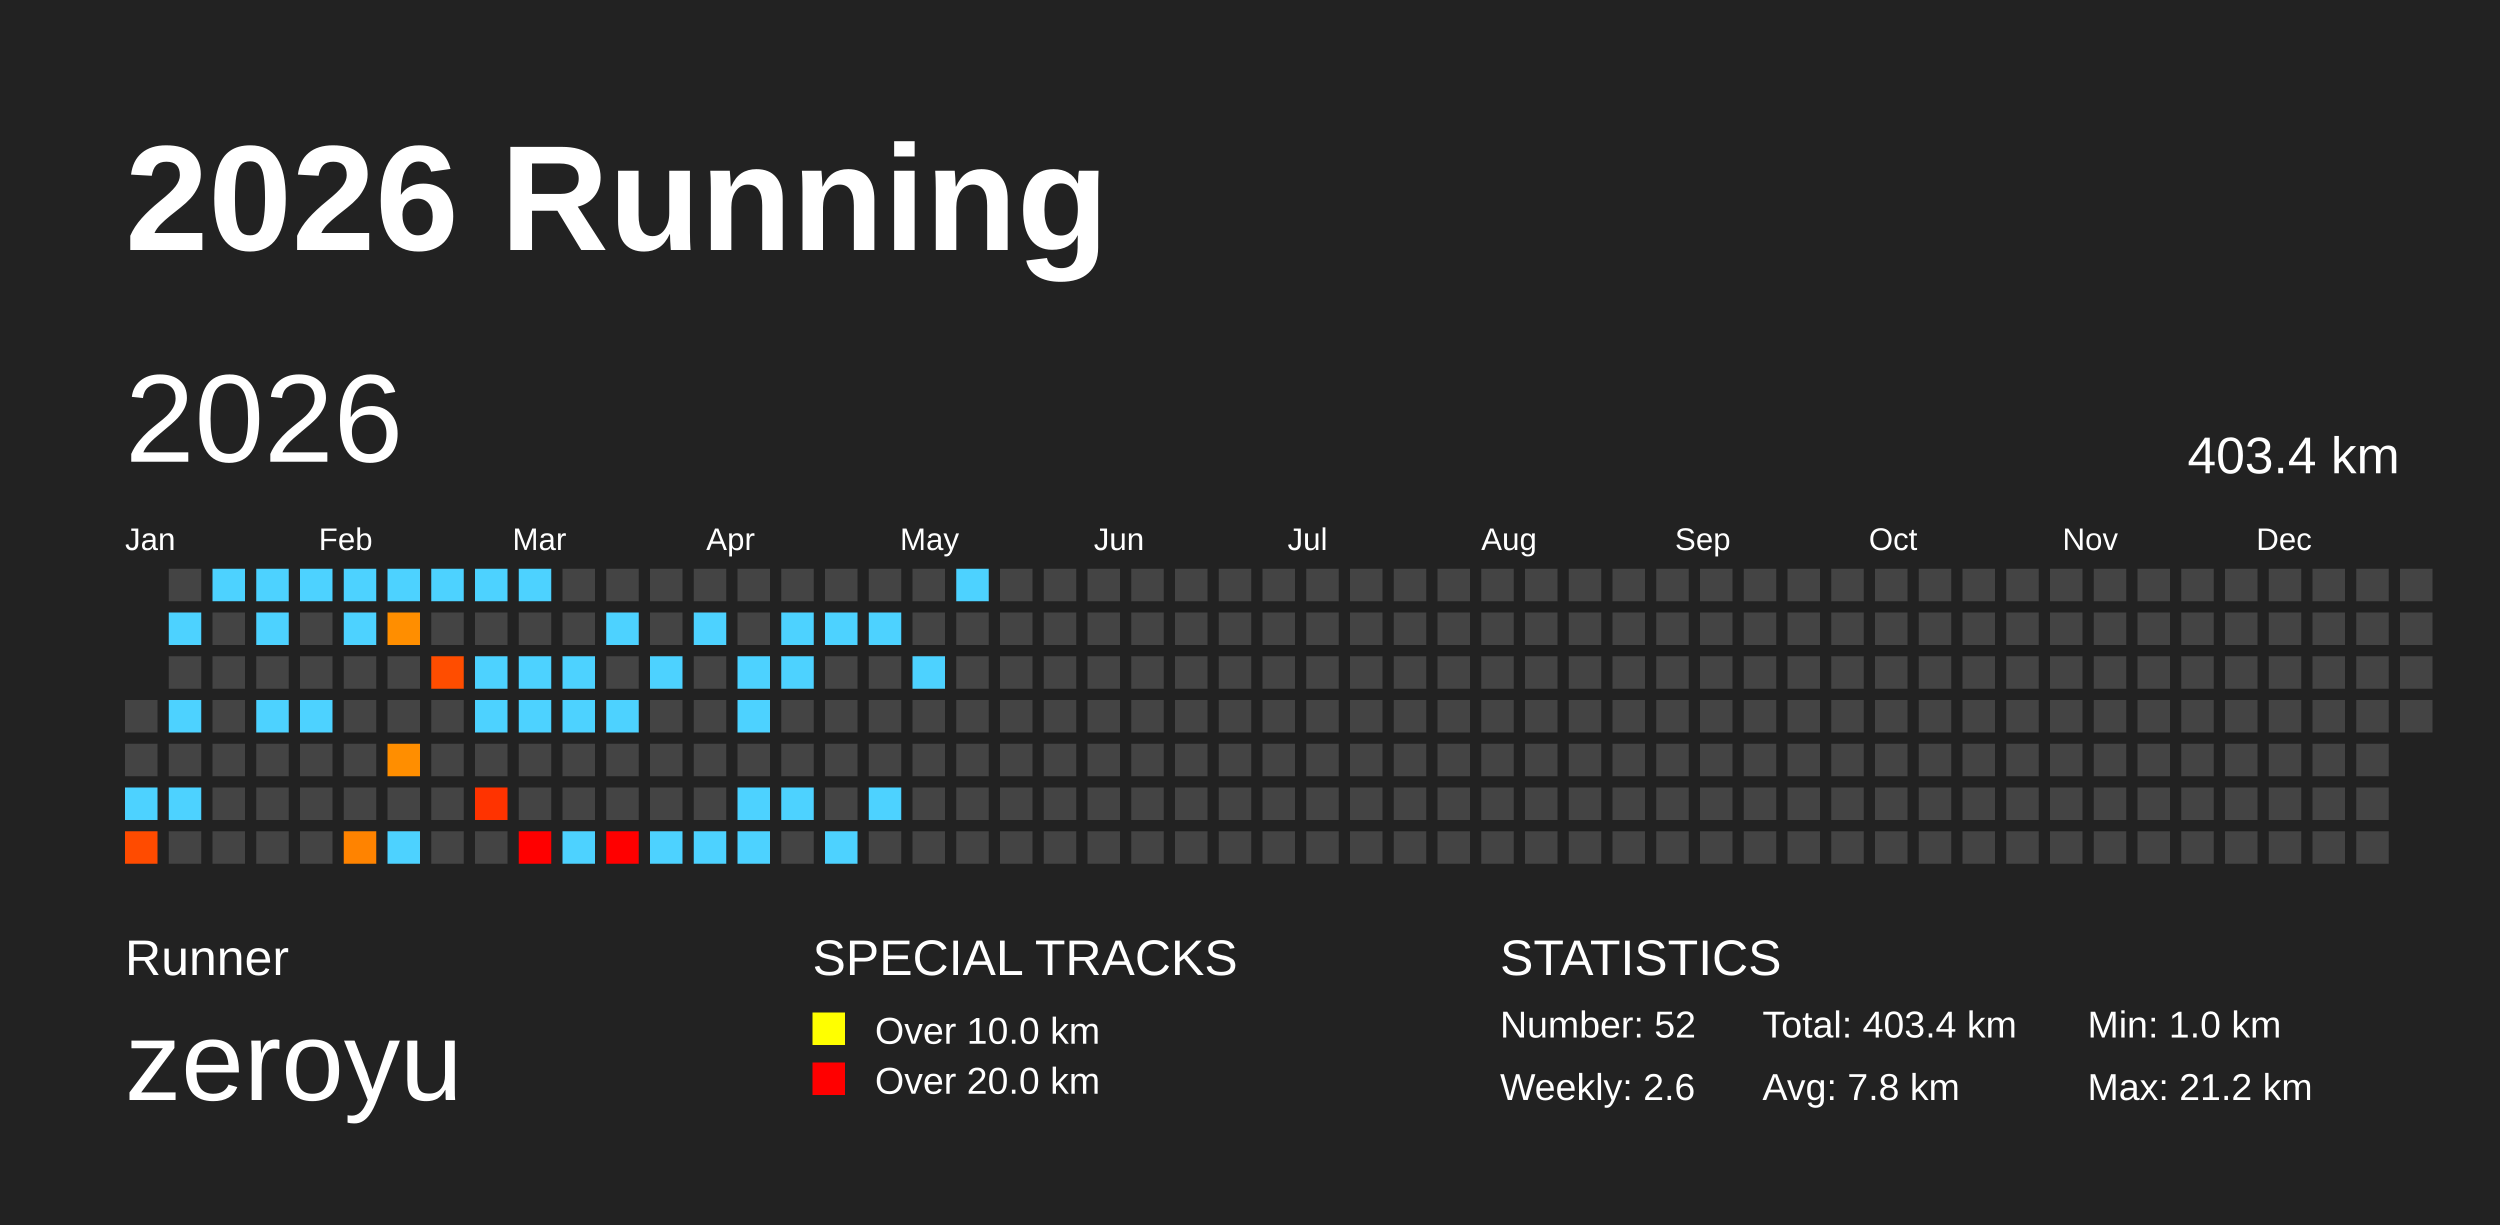
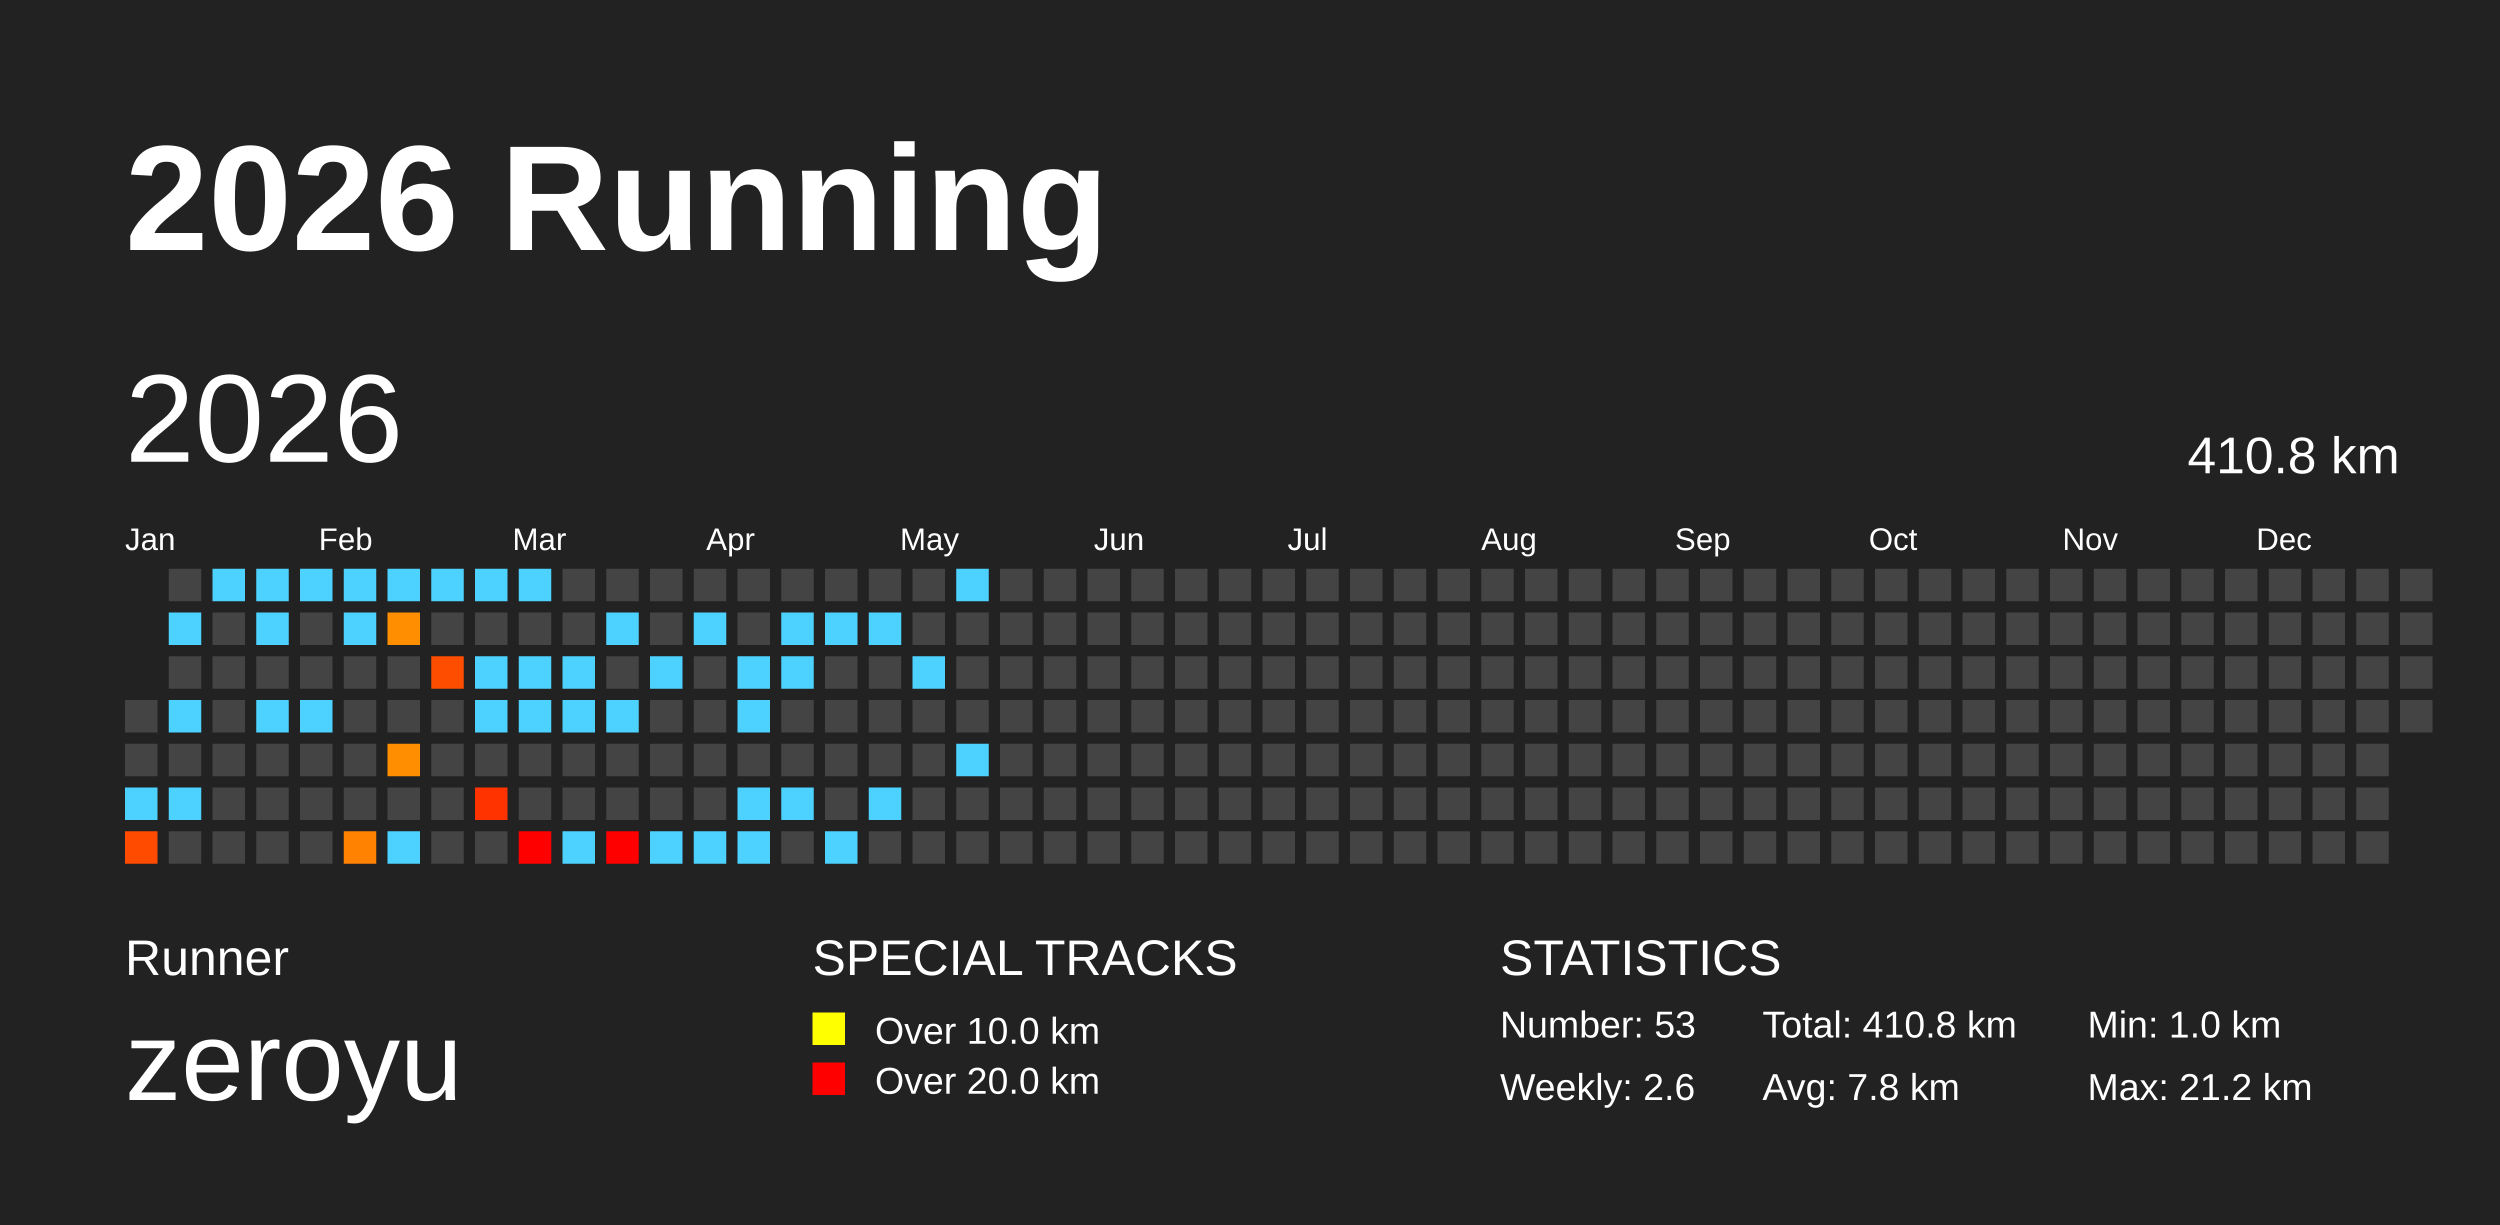
<svg xmlns="http://www.w3.org/2000/svg" baseProfile="full" height="98mm" version="1.1" viewBox="0,0,200,98" width="200mm">
  <defs />
  <rect fill="#222222" height="98" width="200" x="0" y="0" />
  <text fill="#FFFFFF" style="font-size:12px; font-family:Arial; font-weight:bold;" x="10" y="20">2026 Running</text>
  <text fill="#FFFFFF" style="font-size:4px; font-family:Arial" x="10" y="78">Runner</text>
  <text fill="#FFFFFF" style="font-size:9px; font-family:Arial" x="10" y="88">zeroyu</text>
  <text fill="#FFFFFF" style="font-size:4px; font-family:Arial" x="65" y="78">SPECIAL TRACKS</text>
  <rect fill="yellow" height="2.6" width="2.6" x="65" y="81" />
  <text fill="#FFFFFF" style="font-size:3px; font-family:Arial" x="70" y="83.5">Over 10.0 km</text>
  <rect fill="red" height="2.6" width="2.6" x="65" y="85" />
  <text fill="#FFFFFF" style="font-size:3px; font-family:Arial" x="70" y="87.5">Over 20.0 km</text>
  <text fill="#FFFFFF" style="font-size:4px; font-family:Arial" x="120" y="78">STATISTICS</text>
-   <text fill="#FFFFFF" style="font-size:3px; font-family:Arial" x="120" y="83">Number: 52</text>
+   <text fill="#FFFFFF" style="font-size:3px; font-family:Arial" x="120" y="83">Number: 53</text>
  <text fill="#FFFFFF" style="font-size:3px; font-family:Arial" x="120" y="88">Weekly: 2.6</text>
-   <text fill="#FFFFFF" style="font-size:3px; font-family:Arial" x="141" y="83">Total: 403.4 km</text>
+   <text fill="#FFFFFF" style="font-size:3px; font-family:Arial" x="141" y="83">Total: 410.8 km</text>
  <text fill="#FFFFFF" style="font-size:3px; font-family:Arial" x="141" y="88">Avg: 7.8 km</text>
  <text fill="#FFFFFF" style="font-size:3px; font-family:Arial" x="167" y="83">Min: 1.0 km</text>
  <text fill="#FFFFFF" style="font-size:3px; font-family:Arial" x="167" y="88">Max: 21.2 km</text>
  <text dominant-baseline="hanging" fill="#FFFFFF" style="font-size:10.0px; font-family:Arial;" x="10" y="30">2026</text>
-   <text dominant-baseline="hanging" fill="#FFFFFF" style="font-size:4.125px; font-family:Arial;" x="175" y="35">403.4 km</text>
+   <text dominant-baseline="hanging" fill="#FFFFFF" style="font-size:4.125px; font-family:Arial;" x="175" y="35">410.8 km</text>
  <text fill="#FFFFFF" style="font-size:2.5px; font-family:Arial" x="10.0" y="44">Jan</text>
  <text fill="#FFFFFF" style="font-size:2.5px; font-family:Arial" x="25.5" y="44">Feb</text>
  <text fill="#FFFFFF" style="font-size:2.5px; font-family:Arial" x="41.0" y="44">Mar</text>
  <text fill="#FFFFFF" style="font-size:2.5px; font-family:Arial" x="56.5" y="44">Apr</text>
  <text fill="#FFFFFF" style="font-size:2.5px; font-family:Arial" x="72.0" y="44">May</text>
  <text fill="#FFFFFF" style="font-size:2.5px; font-family:Arial" x="87.5" y="44">Jun</text>
  <text fill="#FFFFFF" style="font-size:2.5px; font-family:Arial" x="103.0" y="44">Jul</text>
  <text fill="#FFFFFF" style="font-size:2.5px; font-family:Arial" x="118.5" y="44">Aug</text>
  <text fill="#FFFFFF" style="font-size:2.5px; font-family:Arial" x="134.0" y="44">Sep</text>
  <text fill="#FFFFFF" style="font-size:2.5px; font-family:Arial" x="149.5" y="44">Oct</text>
  <text fill="#FFFFFF" style="font-size:2.5px; font-family:Arial" x="165.0" y="44">Nov</text>
  <text fill="#FFFFFF" style="font-size:2.5px; font-family:Arial" x="180.5" y="44">Dec</text>
  <rect fill="#444444" height="2.6" width="2.6" x="10.0" y="56.0" />
  <rect fill="#444444" height="2.6" width="2.6" x="10.0" y="59.5" />
  <rect fill="#4dd2ff" height="2.6" width="2.6" x="10.0" y="63.0" />
  <rect fill="#ff4b00" height="2.6" width="2.6" x="10.0" y="66.5" />
  <rect fill="#444444" height="2.6" width="2.6" x="13.5" y="45.5" />
  <rect fill="#4dd2ff" height="2.6" width="2.6" x="13.5" y="49.0" />
  <rect fill="#444444" height="2.6" width="2.6" x="13.5" y="52.5" />
  <rect fill="#4dd2ff" height="2.6" width="2.6" x="13.5" y="56.0" />
  <rect fill="#444444" height="2.6" width="2.6" x="13.5" y="59.5" />
  <rect fill="#4dd2ff" height="2.6" width="2.6" x="13.5" y="63.0" />
  <rect fill="#444444" height="2.6" width="2.6" x="13.5" y="66.5" />
  <rect fill="#4dd2ff" height="2.6" width="2.6" x="17.0" y="45.5" />
  <rect fill="#444444" height="2.6" width="2.6" x="17.0" y="49.0" />
  <rect fill="#444444" height="2.6" width="2.6" x="17.0" y="52.5" />
  <rect fill="#444444" height="2.6" width="2.6" x="17.0" y="56.0" />
  <rect fill="#444444" height="2.6" width="2.6" x="17.0" y="59.5" />
  <rect fill="#444444" height="2.6" width="2.6" x="17.0" y="63.0" />
  <rect fill="#444444" height="2.6" width="2.6" x="17.0" y="66.5" />
  <rect fill="#4dd2ff" height="2.6" width="2.6" x="20.5" y="45.5" />
  <rect fill="#4dd2ff" height="2.6" width="2.6" x="20.5" y="49.0" />
  <rect fill="#444444" height="2.6" width="2.6" x="20.5" y="52.5" />
  <rect fill="#4dd2ff" height="2.6" width="2.6" x="20.5" y="56.0" />
  <rect fill="#444444" height="2.6" width="2.6" x="20.5" y="59.5" />
  <rect fill="#444444" height="2.6" width="2.6" x="20.5" y="63.0" />
  <rect fill="#444444" height="2.6" width="2.6" x="20.5" y="66.5" />
  <rect fill="#4dd2ff" height="2.6" width="2.6" x="24.0" y="45.5" />
  <rect fill="#444444" height="2.6" width="2.6" x="24.0" y="49.0" />
  <rect fill="#444444" height="2.6" width="2.6" x="24.0" y="52.5" />
  <rect fill="#4dd2ff" height="2.6" width="2.6" x="24.0" y="56.0" />
  <rect fill="#444444" height="2.6" width="2.6" x="24.0" y="59.5" />
  <rect fill="#444444" height="2.6" width="2.6" x="24.0" y="63.0" />
  <rect fill="#444444" height="2.6" width="2.6" x="24.0" y="66.5" />
  <rect fill="#4dd2ff" height="2.6" width="2.6" x="27.5" y="45.5" />
  <rect fill="#4dd2ff" height="2.6" width="2.6" x="27.5" y="49.0" />
  <rect fill="#444444" height="2.6" width="2.6" x="27.5" y="52.5" />
  <rect fill="#444444" height="2.6" width="2.6" x="27.5" y="56.0" />
  <rect fill="#444444" height="2.6" width="2.6" x="27.5" y="59.5" />
  <rect fill="#444444" height="2.6" width="2.6" x="27.5" y="63.0" />
  <rect fill="#ff8300" height="2.6" width="2.6" x="27.5" y="66.5" />
  <rect fill="#4dd2ff" height="2.6" width="2.6" x="31.0" y="45.5" />
  <rect fill="#ff8e00" height="2.6" width="2.6" x="31.0" y="49.0" />
  <rect fill="#444444" height="2.6" width="2.6" x="31.0" y="52.5" />
  <rect fill="#444444" height="2.6" width="2.6" x="31.0" y="56.0" />
  <rect fill="#ff8e00" height="2.6" width="2.6" x="31.0" y="59.5" />
  <rect fill="#444444" height="2.6" width="2.6" x="31.0" y="63.0" />
  <rect fill="#4dd2ff" height="2.6" width="2.6" x="31.0" y="66.5" />
  <rect fill="#4dd2ff" height="2.6" width="2.6" x="34.5" y="45.5" />
  <rect fill="#444444" height="2.6" width="2.6" x="34.5" y="49.0" />
  <rect fill="#ff4d00" height="2.6" width="2.6" x="34.5" y="52.5" />
  <rect fill="#444444" height="2.6" width="2.6" x="34.5" y="56.0" />
  <rect fill="#444444" height="2.6" width="2.6" x="34.5" y="59.5" />
  <rect fill="#444444" height="2.6" width="2.6" x="34.5" y="63.0" />
  <rect fill="#444444" height="2.6" width="2.6" x="34.5" y="66.5" />
  <rect fill="#4dd2ff" height="2.6" width="2.6" x="38.0" y="45.5" />
  <rect fill="#444444" height="2.6" width="2.6" x="38.0" y="49.0" />
  <rect fill="#4dd2ff" height="2.6" width="2.6" x="38.0" y="52.5" />
  <rect fill="#4dd2ff" height="2.6" width="2.6" x="38.0" y="56.0" />
  <rect fill="#444444" height="2.6" width="2.6" x="38.0" y="59.5" />
  <rect fill="#ff3300" height="2.6" width="2.6" x="38.0" y="63.0" />
  <rect fill="#444444" height="2.6" width="2.6" x="38.0" y="66.5" />
  <rect fill="#4dd2ff" height="2.6" width="2.6" x="41.5" y="45.5" />
  <rect fill="#444444" height="2.6" width="2.6" x="41.5" y="49.0" />
  <rect fill="#4dd2ff" height="2.6" width="2.6" x="41.5" y="52.5" />
  <rect fill="#4dd2ff" height="2.6" width="2.6" x="41.5" y="56.0" />
  <rect fill="#444444" height="2.6" width="2.6" x="41.5" y="59.5" />
  <rect fill="#444444" height="2.6" width="2.6" x="41.5" y="63.0" />
  <rect fill="red" height="2.6" width="2.6" x="41.5" y="66.5" />
  <rect fill="#444444" height="2.6" width="2.6" x="45.0" y="45.5" />
  <rect fill="#444444" height="2.6" width="2.6" x="45.0" y="49.0" />
  <rect fill="#4dd2ff" height="2.6" width="2.6" x="45.0" y="52.5" />
  <rect fill="#4dd2ff" height="2.6" width="2.6" x="45.0" y="56.0" />
  <rect fill="#444444" height="2.6" width="2.6" x="45.0" y="59.5" />
  <rect fill="#444444" height="2.6" width="2.6" x="45.0" y="63.0" />
  <rect fill="#4dd2ff" height="2.6" width="2.6" x="45.0" y="66.5" />
  <rect fill="#444444" height="2.6" width="2.6" x="48.5" y="45.5" />
  <rect fill="#4dd2ff" height="2.6" width="2.6" x="48.5" y="49.0" />
  <rect fill="#444444" height="2.6" width="2.6" x="48.5" y="52.5" />
  <rect fill="#4dd2ff" height="2.6" width="2.6" x="48.5" y="56.0" />
  <rect fill="#444444" height="2.6" width="2.6" x="48.5" y="59.5" />
  <rect fill="#444444" height="2.6" width="2.6" x="48.5" y="63.0" />
  <rect fill="red" height="2.6" width="2.6" x="48.5" y="66.5" />
  <rect fill="#444444" height="2.6" width="2.6" x="52.0" y="45.5" />
  <rect fill="#444444" height="2.6" width="2.6" x="52.0" y="49.0" />
  <rect fill="#4dd2ff" height="2.6" width="2.6" x="52.0" y="52.5" />
  <rect fill="#444444" height="2.6" width="2.6" x="52.0" y="56.0" />
  <rect fill="#444444" height="2.6" width="2.6" x="52.0" y="59.5" />
  <rect fill="#444444" height="2.6" width="2.6" x="52.0" y="63.0" />
  <rect fill="#4dd2ff" height="2.6" width="2.6" x="52.0" y="66.5" />
  <rect fill="#444444" height="2.6" width="2.6" x="55.5" y="45.5" />
  <rect fill="#4dd2ff" height="2.6" width="2.6" x="55.5" y="49.0" />
  <rect fill="#444444" height="2.6" width="2.6" x="55.5" y="52.5" />
  <rect fill="#444444" height="2.6" width="2.6" x="55.5" y="56.0" />
  <rect fill="#444444" height="2.6" width="2.6" x="55.5" y="59.5" />
  <rect fill="#444444" height="2.6" width="2.6" x="55.5" y="63.0" />
  <rect fill="#4dd2ff" height="2.6" width="2.6" x="55.5" y="66.5" />
  <rect fill="#444444" height="2.6" width="2.6" x="59.0" y="45.5" />
  <rect fill="#444444" height="2.6" width="2.6" x="59.0" y="49.0" />
  <rect fill="#4dd2ff" height="2.6" width="2.6" x="59.0" y="52.5" />
  <rect fill="#4dd2ff" height="2.6" width="2.6" x="59.0" y="56.0" />
  <rect fill="#444444" height="2.6" width="2.6" x="59.0" y="59.5" />
  <rect fill="#4dd2ff" height="2.6" width="2.6" x="59.0" y="63.0" />
  <rect fill="#4dd2ff" height="2.6" width="2.6" x="59.0" y="66.5" />
  <rect fill="#444444" height="2.6" width="2.6" x="62.5" y="45.5" />
  <rect fill="#4dd2ff" height="2.6" width="2.6" x="62.5" y="49.0" />
  <rect fill="#4dd2ff" height="2.6" width="2.6" x="62.5" y="52.5" />
  <rect fill="#444444" height="2.6" width="2.6" x="62.5" y="56.0" />
  <rect fill="#444444" height="2.6" width="2.6" x="62.5" y="59.5" />
  <rect fill="#4dd2ff" height="2.6" width="2.6" x="62.5" y="63.0" />
  <rect fill="#444444" height="2.6" width="2.6" x="62.5" y="66.5" />
  <rect fill="#444444" height="2.6" width="2.6" x="66.0" y="45.5" />
  <rect fill="#4dd2ff" height="2.6" width="2.6" x="66.0" y="49.0" />
  <rect fill="#444444" height="2.6" width="2.6" x="66.0" y="52.5" />
  <rect fill="#444444" height="2.6" width="2.6" x="66.0" y="56.0" />
  <rect fill="#444444" height="2.6" width="2.6" x="66.0" y="59.5" />
  <rect fill="#444444" height="2.6" width="2.6" x="66.0" y="63.0" />
  <rect fill="#4dd2ff" height="2.6" width="2.6" x="66.0" y="66.5" />
  <rect fill="#444444" height="2.6" width="2.6" x="69.5" y="45.5" />
  <rect fill="#4dd2ff" height="2.6" width="2.6" x="69.5" y="49.0" />
  <rect fill="#444444" height="2.6" width="2.6" x="69.5" y="52.5" />
  <rect fill="#444444" height="2.6" width="2.6" x="69.5" y="56.0" />
  <rect fill="#444444" height="2.6" width="2.6" x="69.5" y="59.5" />
  <rect fill="#4dd2ff" height="2.6" width="2.6" x="69.5" y="63.0" />
  <rect fill="#444444" height="2.6" width="2.6" x="69.5" y="66.5" />
  <rect fill="#444444" height="2.6" width="2.6" x="73.0" y="45.5" />
  <rect fill="#444444" height="2.6" width="2.6" x="73.0" y="49.0" />
  <rect fill="#4dd2ff" height="2.6" width="2.6" x="73.0" y="52.5" />
  <rect fill="#444444" height="2.6" width="2.6" x="73.0" y="56.0" />
  <rect fill="#444444" height="2.6" width="2.6" x="73.0" y="59.5" />
  <rect fill="#444444" height="2.6" width="2.6" x="73.0" y="63.0" />
  <rect fill="#444444" height="2.6" width="2.6" x="73.0" y="66.5" />
  <rect fill="#4dd2ff" height="2.6" width="2.6" x="76.5" y="45.5" />
  <rect fill="#444444" height="2.6" width="2.6" x="76.5" y="49.0" />
  <rect fill="#444444" height="2.6" width="2.6" x="76.5" y="52.5" />
  <rect fill="#444444" height="2.6" width="2.6" x="76.5" y="56.0" />
-   <rect fill="#444444" height="2.6" width="2.6" x="76.5" y="59.5" />
+   <rect fill="#4dd2ff" height="2.6" width="2.6" x="76.5" y="59.5" />
  <rect fill="#444444" height="2.6" width="2.6" x="76.5" y="63.0" />
  <rect fill="#444444" height="2.6" width="2.6" x="76.5" y="66.5" />
  <rect fill="#444444" height="2.6" width="2.6" x="80.0" y="45.5" />
  <rect fill="#444444" height="2.6" width="2.6" x="80.0" y="49.0" />
  <rect fill="#444444" height="2.6" width="2.6" x="80.0" y="52.5" />
  <rect fill="#444444" height="2.6" width="2.6" x="80.0" y="56.0" />
  <rect fill="#444444" height="2.6" width="2.6" x="80.0" y="59.5" />
  <rect fill="#444444" height="2.6" width="2.6" x="80.0" y="63.0" />
  <rect fill="#444444" height="2.6" width="2.6" x="80.0" y="66.5" />
  <rect fill="#444444" height="2.6" width="2.6" x="83.5" y="45.5" />
  <rect fill="#444444" height="2.6" width="2.6" x="83.5" y="49.0" />
  <rect fill="#444444" height="2.6" width="2.6" x="83.5" y="52.5" />
  <rect fill="#444444" height="2.6" width="2.6" x="83.5" y="56.0" />
  <rect fill="#444444" height="2.6" width="2.6" x="83.5" y="59.5" />
  <rect fill="#444444" height="2.6" width="2.6" x="83.5" y="63.0" />
  <rect fill="#444444" height="2.6" width="2.6" x="83.5" y="66.5" />
  <rect fill="#444444" height="2.6" width="2.6" x="87.0" y="45.5" />
  <rect fill="#444444" height="2.6" width="2.6" x="87.0" y="49.0" />
  <rect fill="#444444" height="2.6" width="2.6" x="87.0" y="52.5" />
  <rect fill="#444444" height="2.6" width="2.6" x="87.0" y="56.0" />
  <rect fill="#444444" height="2.6" width="2.6" x="87.0" y="59.5" />
  <rect fill="#444444" height="2.6" width="2.6" x="87.0" y="63.0" />
  <rect fill="#444444" height="2.6" width="2.6" x="87.0" y="66.5" />
  <rect fill="#444444" height="2.6" width="2.6" x="90.5" y="45.5" />
  <rect fill="#444444" height="2.6" width="2.6" x="90.5" y="49.0" />
  <rect fill="#444444" height="2.6" width="2.6" x="90.5" y="52.5" />
  <rect fill="#444444" height="2.6" width="2.6" x="90.5" y="56.0" />
  <rect fill="#444444" height="2.6" width="2.6" x="90.5" y="59.5" />
  <rect fill="#444444" height="2.6" width="2.6" x="90.5" y="63.0" />
  <rect fill="#444444" height="2.6" width="2.6" x="90.5" y="66.5" />
  <rect fill="#444444" height="2.6" width="2.6" x="94.0" y="45.5" />
  <rect fill="#444444" height="2.6" width="2.6" x="94.0" y="49.0" />
  <rect fill="#444444" height="2.6" width="2.6" x="94.0" y="52.5" />
  <rect fill="#444444" height="2.6" width="2.6" x="94.0" y="56.0" />
  <rect fill="#444444" height="2.6" width="2.6" x="94.0" y="59.5" />
  <rect fill="#444444" height="2.6" width="2.6" x="94.0" y="63.0" />
  <rect fill="#444444" height="2.6" width="2.6" x="94.0" y="66.5" />
  <rect fill="#444444" height="2.6" width="2.6" x="97.5" y="45.5" />
  <rect fill="#444444" height="2.6" width="2.6" x="97.5" y="49.0" />
  <rect fill="#444444" height="2.6" width="2.6" x="97.5" y="52.5" />
  <rect fill="#444444" height="2.6" width="2.6" x="97.5" y="56.0" />
  <rect fill="#444444" height="2.6" width="2.6" x="97.5" y="59.5" />
  <rect fill="#444444" height="2.6" width="2.6" x="97.5" y="63.0" />
  <rect fill="#444444" height="2.6" width="2.6" x="97.5" y="66.5" />
  <rect fill="#444444" height="2.6" width="2.6" x="101.0" y="45.5" />
  <rect fill="#444444" height="2.6" width="2.6" x="101.0" y="49.0" />
  <rect fill="#444444" height="2.6" width="2.6" x="101.0" y="52.5" />
  <rect fill="#444444" height="2.6" width="2.6" x="101.0" y="56.0" />
  <rect fill="#444444" height="2.6" width="2.6" x="101.0" y="59.5" />
  <rect fill="#444444" height="2.6" width="2.6" x="101.0" y="63.0" />
  <rect fill="#444444" height="2.6" width="2.6" x="101.0" y="66.5" />
  <rect fill="#444444" height="2.6" width="2.6" x="104.5" y="45.5" />
  <rect fill="#444444" height="2.6" width="2.6" x="104.5" y="49.0" />
  <rect fill="#444444" height="2.6" width="2.6" x="104.5" y="52.5" />
  <rect fill="#444444" height="2.6" width="2.6" x="104.5" y="56.0" />
  <rect fill="#444444" height="2.6" width="2.6" x="104.5" y="59.5" />
  <rect fill="#444444" height="2.6" width="2.6" x="104.5" y="63.0" />
  <rect fill="#444444" height="2.6" width="2.6" x="104.5" y="66.5" />
  <rect fill="#444444" height="2.6" width="2.6" x="108.0" y="45.5" />
  <rect fill="#444444" height="2.6" width="2.6" x="108.0" y="49.0" />
  <rect fill="#444444" height="2.6" width="2.6" x="108.0" y="52.5" />
  <rect fill="#444444" height="2.6" width="2.6" x="108.0" y="56.0" />
  <rect fill="#444444" height="2.6" width="2.6" x="108.0" y="59.5" />
  <rect fill="#444444" height="2.6" width="2.6" x="108.0" y="63.0" />
  <rect fill="#444444" height="2.6" width="2.6" x="108.0" y="66.5" />
  <rect fill="#444444" height="2.6" width="2.6" x="111.5" y="45.5" />
  <rect fill="#444444" height="2.6" width="2.6" x="111.5" y="49.0" />
  <rect fill="#444444" height="2.6" width="2.6" x="111.5" y="52.5" />
  <rect fill="#444444" height="2.6" width="2.6" x="111.5" y="56.0" />
  <rect fill="#444444" height="2.6" width="2.6" x="111.5" y="59.5" />
  <rect fill="#444444" height="2.6" width="2.6" x="111.5" y="63.0" />
  <rect fill="#444444" height="2.6" width="2.6" x="111.5" y="66.5" />
  <rect fill="#444444" height="2.6" width="2.6" x="115.0" y="45.5" />
  <rect fill="#444444" height="2.6" width="2.6" x="115.0" y="49.0" />
  <rect fill="#444444" height="2.6" width="2.6" x="115.0" y="52.5" />
  <rect fill="#444444" height="2.6" width="2.6" x="115.0" y="56.0" />
  <rect fill="#444444" height="2.6" width="2.6" x="115.0" y="59.5" />
  <rect fill="#444444" height="2.6" width="2.6" x="115.0" y="63.0" />
  <rect fill="#444444" height="2.6" width="2.6" x="115.0" y="66.5" />
  <rect fill="#444444" height="2.6" width="2.6" x="118.5" y="45.5" />
  <rect fill="#444444" height="2.6" width="2.6" x="118.5" y="49.0" />
  <rect fill="#444444" height="2.6" width="2.6" x="118.5" y="52.5" />
  <rect fill="#444444" height="2.6" width="2.6" x="118.5" y="56.0" />
  <rect fill="#444444" height="2.6" width="2.6" x="118.5" y="59.5" />
  <rect fill="#444444" height="2.6" width="2.6" x="118.5" y="63.0" />
  <rect fill="#444444" height="2.6" width="2.6" x="118.5" y="66.5" />
  <rect fill="#444444" height="2.6" width="2.6" x="122.0" y="45.5" />
  <rect fill="#444444" height="2.6" width="2.6" x="122.0" y="49.0" />
  <rect fill="#444444" height="2.6" width="2.6" x="122.0" y="52.5" />
  <rect fill="#444444" height="2.6" width="2.6" x="122.0" y="56.0" />
  <rect fill="#444444" height="2.6" width="2.6" x="122.0" y="59.5" />
  <rect fill="#444444" height="2.6" width="2.6" x="122.0" y="63.0" />
  <rect fill="#444444" height="2.6" width="2.6" x="122.0" y="66.5" />
  <rect fill="#444444" height="2.6" width="2.6" x="125.5" y="45.5" />
  <rect fill="#444444" height="2.6" width="2.6" x="125.5" y="49.0" />
  <rect fill="#444444" height="2.6" width="2.6" x="125.5" y="52.5" />
  <rect fill="#444444" height="2.6" width="2.6" x="125.5" y="56.0" />
  <rect fill="#444444" height="2.6" width="2.6" x="125.5" y="59.5" />
  <rect fill="#444444" height="2.6" width="2.6" x="125.5" y="63.0" />
  <rect fill="#444444" height="2.6" width="2.6" x="125.5" y="66.5" />
  <rect fill="#444444" height="2.6" width="2.6" x="129.0" y="45.5" />
  <rect fill="#444444" height="2.6" width="2.6" x="129.0" y="49.0" />
  <rect fill="#444444" height="2.6" width="2.6" x="129.0" y="52.5" />
  <rect fill="#444444" height="2.6" width="2.6" x="129.0" y="56.0" />
  <rect fill="#444444" height="2.6" width="2.6" x="129.0" y="59.5" />
  <rect fill="#444444" height="2.6" width="2.6" x="129.0" y="63.0" />
  <rect fill="#444444" height="2.6" width="2.6" x="129.0" y="66.5" />
  <rect fill="#444444" height="2.6" width="2.6" x="132.5" y="45.5" />
  <rect fill="#444444" height="2.6" width="2.6" x="132.5" y="49.0" />
  <rect fill="#444444" height="2.6" width="2.6" x="132.5" y="52.5" />
  <rect fill="#444444" height="2.6" width="2.6" x="132.5" y="56.0" />
  <rect fill="#444444" height="2.6" width="2.6" x="132.5" y="59.5" />
  <rect fill="#444444" height="2.6" width="2.6" x="132.5" y="63.0" />
  <rect fill="#444444" height="2.6" width="2.6" x="132.5" y="66.5" />
  <rect fill="#444444" height="2.6" width="2.6" x="136.0" y="45.5" />
  <rect fill="#444444" height="2.6" width="2.6" x="136.0" y="49.0" />
  <rect fill="#444444" height="2.6" width="2.6" x="136.0" y="52.5" />
  <rect fill="#444444" height="2.6" width="2.6" x="136.0" y="56.0" />
  <rect fill="#444444" height="2.6" width="2.6" x="136.0" y="59.5" />
  <rect fill="#444444" height="2.6" width="2.6" x="136.0" y="63.0" />
  <rect fill="#444444" height="2.6" width="2.6" x="136.0" y="66.5" />
  <rect fill="#444444" height="2.6" width="2.6" x="139.5" y="45.5" />
  <rect fill="#444444" height="2.6" width="2.6" x="139.5" y="49.0" />
  <rect fill="#444444" height="2.6" width="2.6" x="139.5" y="52.5" />
  <rect fill="#444444" height="2.6" width="2.6" x="139.5" y="56.0" />
  <rect fill="#444444" height="2.6" width="2.6" x="139.5" y="59.5" />
  <rect fill="#444444" height="2.6" width="2.6" x="139.5" y="63.0" />
  <rect fill="#444444" height="2.6" width="2.6" x="139.5" y="66.5" />
  <rect fill="#444444" height="2.6" width="2.6" x="143.0" y="45.5" />
  <rect fill="#444444" height="2.6" width="2.6" x="143.0" y="49.0" />
  <rect fill="#444444" height="2.6" width="2.6" x="143.0" y="52.5" />
  <rect fill="#444444" height="2.6" width="2.6" x="143.0" y="56.0" />
  <rect fill="#444444" height="2.6" width="2.6" x="143.0" y="59.5" />
  <rect fill="#444444" height="2.6" width="2.6" x="143.0" y="63.0" />
  <rect fill="#444444" height="2.6" width="2.6" x="143.0" y="66.5" />
  <rect fill="#444444" height="2.6" width="2.6" x="146.5" y="45.5" />
  <rect fill="#444444" height="2.6" width="2.6" x="146.5" y="49.0" />
  <rect fill="#444444" height="2.6" width="2.6" x="146.5" y="52.5" />
  <rect fill="#444444" height="2.6" width="2.6" x="146.5" y="56.0" />
  <rect fill="#444444" height="2.6" width="2.6" x="146.5" y="59.5" />
  <rect fill="#444444" height="2.6" width="2.6" x="146.5" y="63.0" />
  <rect fill="#444444" height="2.6" width="2.6" x="146.5" y="66.5" />
  <rect fill="#444444" height="2.6" width="2.6" x="150.0" y="45.5" />
  <rect fill="#444444" height="2.6" width="2.6" x="150.0" y="49.0" />
  <rect fill="#444444" height="2.6" width="2.6" x="150.0" y="52.5" />
  <rect fill="#444444" height="2.6" width="2.6" x="150.0" y="56.0" />
  <rect fill="#444444" height="2.6" width="2.6" x="150.0" y="59.5" />
  <rect fill="#444444" height="2.6" width="2.6" x="150.0" y="63.0" />
  <rect fill="#444444" height="2.6" width="2.6" x="150.0" y="66.5" />
  <rect fill="#444444" height="2.6" width="2.6" x="153.5" y="45.5" />
  <rect fill="#444444" height="2.6" width="2.6" x="153.5" y="49.0" />
  <rect fill="#444444" height="2.6" width="2.6" x="153.5" y="52.5" />
  <rect fill="#444444" height="2.6" width="2.6" x="153.5" y="56.0" />
  <rect fill="#444444" height="2.6" width="2.6" x="153.5" y="59.5" />
  <rect fill="#444444" height="2.6" width="2.6" x="153.5" y="63.0" />
  <rect fill="#444444" height="2.6" width="2.6" x="153.5" y="66.5" />
  <rect fill="#444444" height="2.6" width="2.6" x="157.0" y="45.5" />
  <rect fill="#444444" height="2.6" width="2.6" x="157.0" y="49.0" />
  <rect fill="#444444" height="2.6" width="2.6" x="157.0" y="52.5" />
  <rect fill="#444444" height="2.6" width="2.6" x="157.0" y="56.0" />
  <rect fill="#444444" height="2.6" width="2.6" x="157.0" y="59.5" />
  <rect fill="#444444" height="2.6" width="2.6" x="157.0" y="63.0" />
  <rect fill="#444444" height="2.6" width="2.6" x="157.0" y="66.5" />
  <rect fill="#444444" height="2.6" width="2.6" x="160.5" y="45.5" />
  <rect fill="#444444" height="2.6" width="2.6" x="160.5" y="49.0" />
  <rect fill="#444444" height="2.6" width="2.6" x="160.5" y="52.5" />
  <rect fill="#444444" height="2.6" width="2.6" x="160.5" y="56.0" />
  <rect fill="#444444" height="2.6" width="2.6" x="160.5" y="59.5" />
  <rect fill="#444444" height="2.6" width="2.6" x="160.5" y="63.0" />
  <rect fill="#444444" height="2.6" width="2.6" x="160.5" y="66.5" />
  <rect fill="#444444" height="2.6" width="2.6" x="164.0" y="45.5" />
  <rect fill="#444444" height="2.6" width="2.6" x="164.0" y="49.0" />
  <rect fill="#444444" height="2.6" width="2.6" x="164.0" y="52.5" />
  <rect fill="#444444" height="2.6" width="2.6" x="164.0" y="56.0" />
  <rect fill="#444444" height="2.6" width="2.6" x="164.0" y="59.5" />
  <rect fill="#444444" height="2.6" width="2.6" x="164.0" y="63.0" />
  <rect fill="#444444" height="2.6" width="2.6" x="164.0" y="66.5" />
  <rect fill="#444444" height="2.6" width="2.6" x="167.5" y="45.5" />
  <rect fill="#444444" height="2.6" width="2.6" x="167.5" y="49.0" />
  <rect fill="#444444" height="2.6" width="2.6" x="167.5" y="52.5" />
  <rect fill="#444444" height="2.6" width="2.6" x="167.5" y="56.0" />
  <rect fill="#444444" height="2.6" width="2.6" x="167.5" y="59.5" />
  <rect fill="#444444" height="2.6" width="2.6" x="167.5" y="63.0" />
  <rect fill="#444444" height="2.6" width="2.6" x="167.5" y="66.5" />
  <rect fill="#444444" height="2.6" width="2.6" x="171.0" y="45.5" />
  <rect fill="#444444" height="2.6" width="2.6" x="171.0" y="49.0" />
  <rect fill="#444444" height="2.6" width="2.6" x="171.0" y="52.5" />
  <rect fill="#444444" height="2.6" width="2.6" x="171.0" y="56.0" />
  <rect fill="#444444" height="2.6" width="2.6" x="171.0" y="59.5" />
  <rect fill="#444444" height="2.6" width="2.6" x="171.0" y="63.0" />
  <rect fill="#444444" height="2.6" width="2.6" x="171.0" y="66.5" />
  <rect fill="#444444" height="2.6" width="2.6" x="174.5" y="45.5" />
  <rect fill="#444444" height="2.6" width="2.6" x="174.5" y="49.0" />
  <rect fill="#444444" height="2.6" width="2.6" x="174.5" y="52.5" />
  <rect fill="#444444" height="2.6" width="2.6" x="174.5" y="56.0" />
  <rect fill="#444444" height="2.6" width="2.6" x="174.5" y="59.5" />
  <rect fill="#444444" height="2.6" width="2.6" x="174.5" y="63.0" />
  <rect fill="#444444" height="2.6" width="2.6" x="174.5" y="66.5" />
  <rect fill="#444444" height="2.6" width="2.6" x="178.0" y="45.5" />
  <rect fill="#444444" height="2.6" width="2.6" x="178.0" y="49.0" />
  <rect fill="#444444" height="2.6" width="2.6" x="178.0" y="52.5" />
  <rect fill="#444444" height="2.6" width="2.6" x="178.0" y="56.0" />
  <rect fill="#444444" height="2.6" width="2.6" x="178.0" y="59.5" />
  <rect fill="#444444" height="2.6" width="2.6" x="178.0" y="63.0" />
  <rect fill="#444444" height="2.6" width="2.6" x="178.0" y="66.5" />
  <rect fill="#444444" height="2.6" width="2.6" x="181.5" y="45.5" />
  <rect fill="#444444" height="2.6" width="2.6" x="181.5" y="49.0" />
  <rect fill="#444444" height="2.6" width="2.6" x="181.5" y="52.5" />
  <rect fill="#444444" height="2.6" width="2.6" x="181.5" y="56.0" />
  <rect fill="#444444" height="2.6" width="2.6" x="181.5" y="59.5" />
  <rect fill="#444444" height="2.6" width="2.6" x="181.5" y="63.0" />
  <rect fill="#444444" height="2.6" width="2.6" x="181.5" y="66.5" />
  <rect fill="#444444" height="2.6" width="2.6" x="185.0" y="45.5" />
  <rect fill="#444444" height="2.6" width="2.6" x="185.0" y="49.0" />
  <rect fill="#444444" height="2.6" width="2.6" x="185.0" y="52.5" />
  <rect fill="#444444" height="2.6" width="2.6" x="185.0" y="56.0" />
  <rect fill="#444444" height="2.6" width="2.6" x="185.0" y="59.5" />
  <rect fill="#444444" height="2.6" width="2.6" x="185.0" y="63.0" />
  <rect fill="#444444" height="2.6" width="2.6" x="185.0" y="66.5" />
  <rect fill="#444444" height="2.6" width="2.6" x="188.5" y="45.5" />
  <rect fill="#444444" height="2.6" width="2.6" x="188.5" y="49.0" />
  <rect fill="#444444" height="2.6" width="2.6" x="188.5" y="52.5" />
  <rect fill="#444444" height="2.6" width="2.6" x="188.5" y="56.0" />
  <rect fill="#444444" height="2.6" width="2.6" x="188.5" y="59.5" />
  <rect fill="#444444" height="2.6" width="2.6" x="188.5" y="63.0" />
  <rect fill="#444444" height="2.6" width="2.6" x="188.5" y="66.5" />
  <rect fill="#444444" height="2.6" width="2.6" x="192.0" y="45.5" />
  <rect fill="#444444" height="2.6" width="2.6" x="192.0" y="49.0" />
  <rect fill="#444444" height="2.6" width="2.6" x="192.0" y="52.5" />
  <rect fill="#444444" height="2.6" width="2.6" x="192.0" y="56.0" />
</svg>
